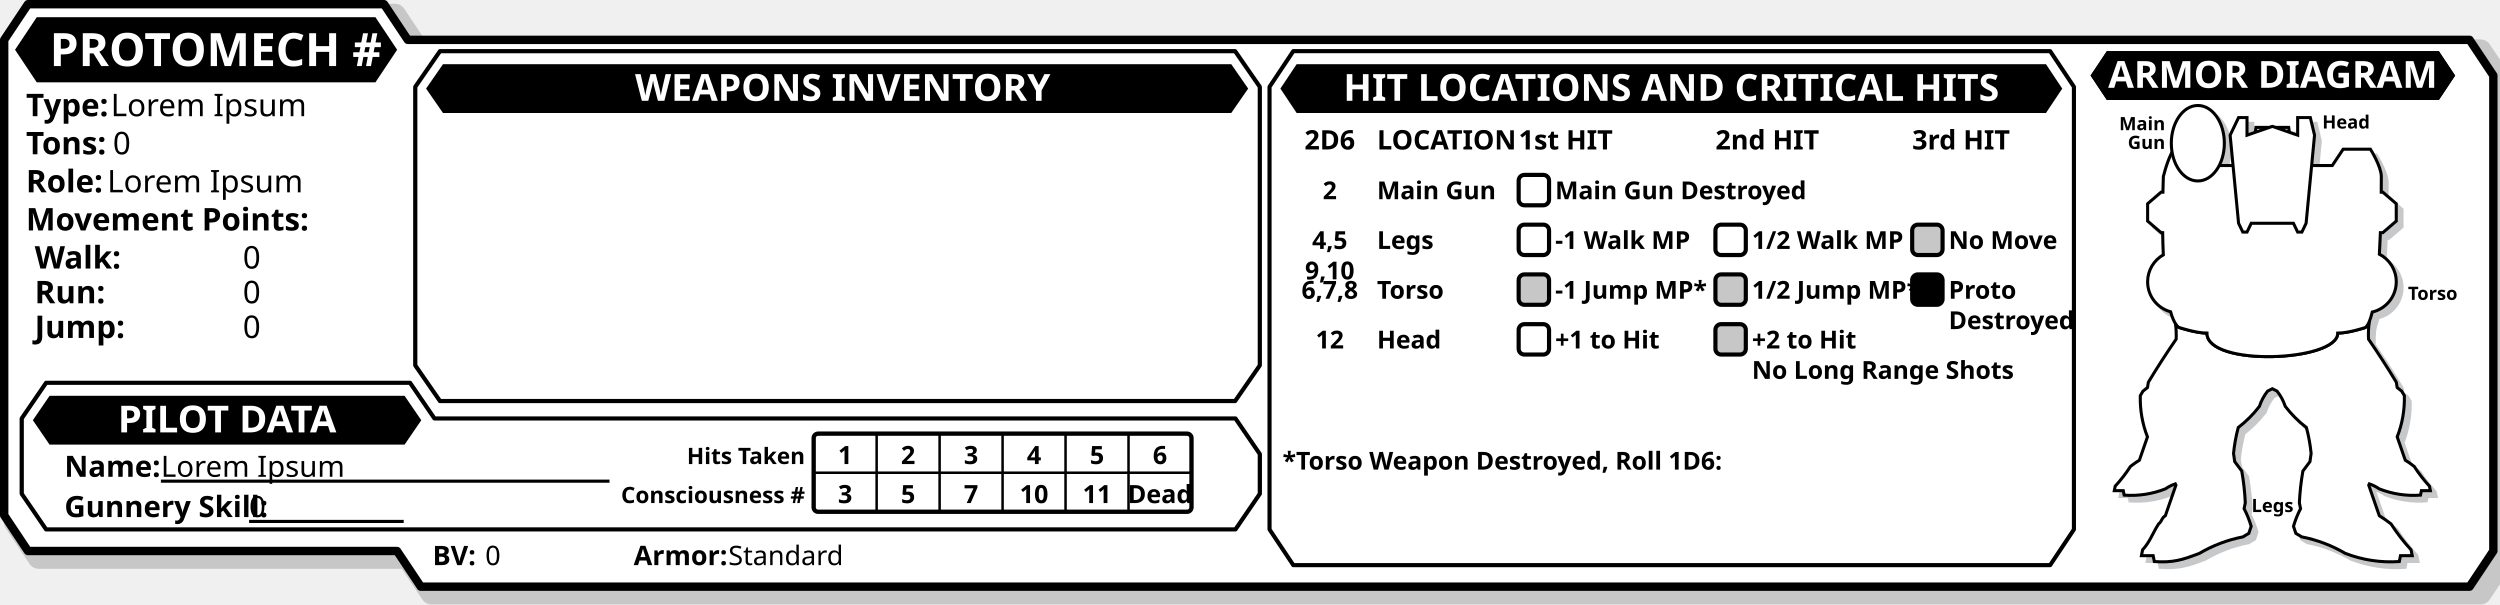
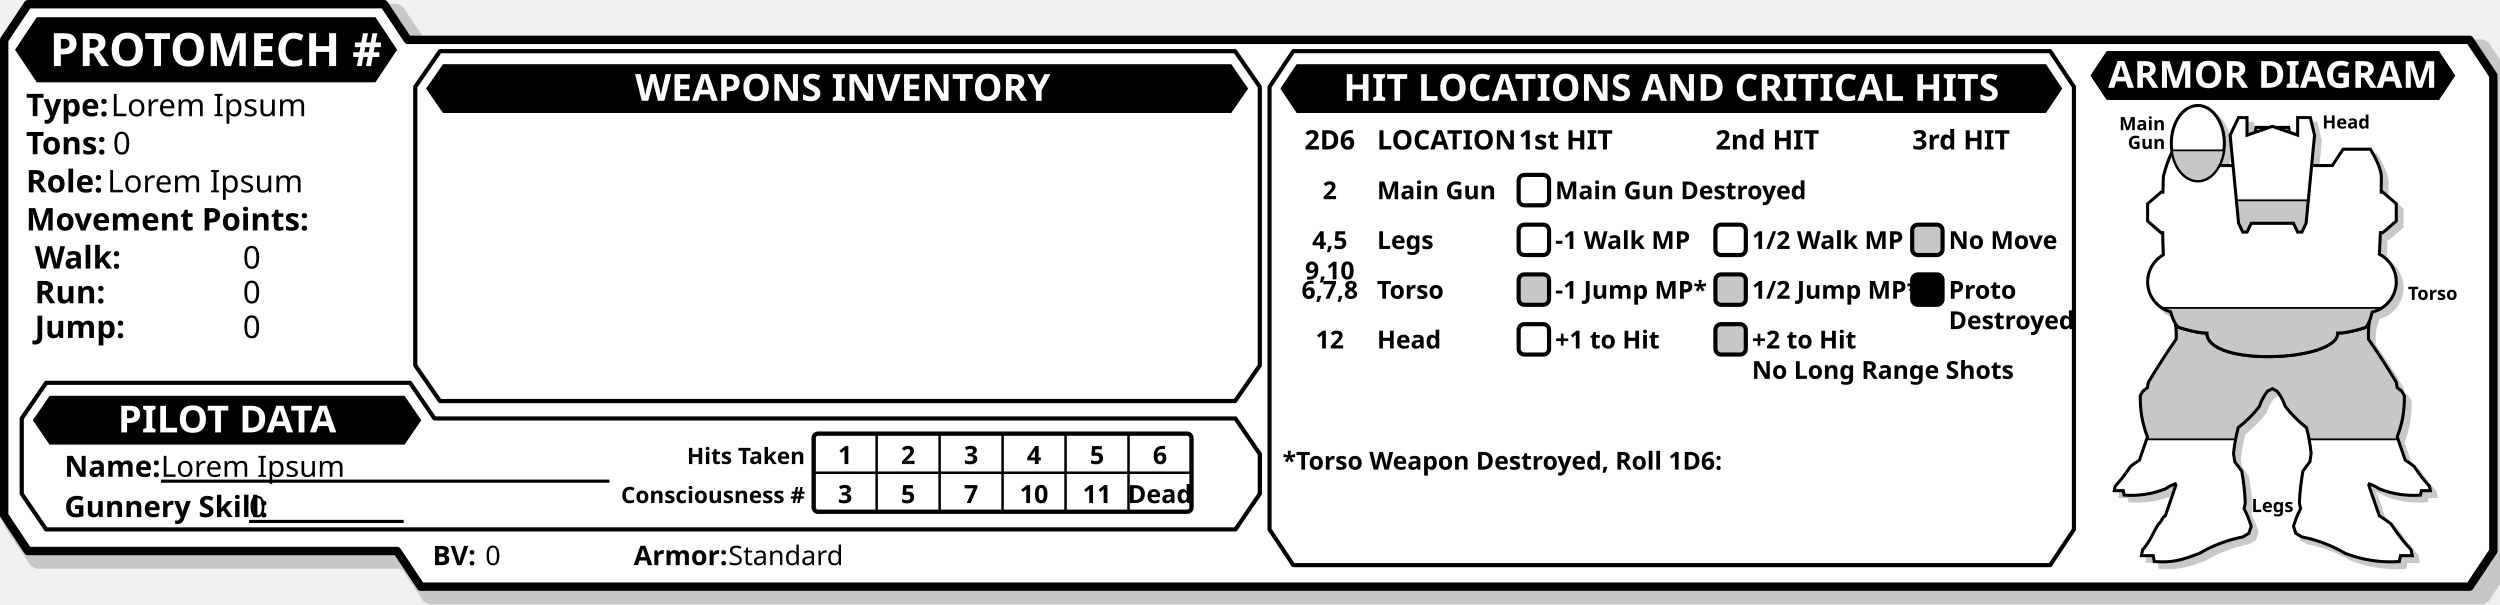
<svg xmlns="http://www.w3.org/2000/svg" contentScriptType="text/ecmascript" width="576.0" zoomAndPan="magnify" contentStyleType="text/css" height="139.2" preserveAspectRatio="xMidYMid meet" version="1.0" id="svg63">
  <defs id="defs63" />
  <g style="mml-color-elements:" id="rs_template">
    <g transform="translate (0.966 0.966)" id="g4">
      <path fill="#ffffff" d="M 2.5,10.714 L 7.975,2.500 l 82.038,0.000 l 5.475,8.214 L 570.525,10.714 l 5.475,8.214 L 576.000,127.486 l -5.475,8.214 L 98.488,135.700 l -5.475,-8.214 L 7.975,127.486 l -5.475,-8.214 Z" stroke-width="5.2" stroke-linejoin="round" stroke="#c7c7c7" id="path1" />
      <path fill="#ffffff" d="M 0.0,8.214 L 5.475,0.000 l 82.038,0.000 l 5.475,8.214 L 568.025,8.214 l 5.475,8.214 L 573.500,125.986 l -5.475,8.214 L 95.988,134.200 l -5.475,-8.214 L 5.475,125.986 l -5.475,-8.214 Z" stroke-width="1.932" stroke-linejoin="round" stroke="#000000" id="path2" />
      <g transform="translate (2.5,3.0)" id="g3">
        <path fill="#000000" d="M 0,7.500 l 4.999,-7.500 h 78.038 l 4.999,7.500 l -4.999,7.500 h -78.038 Z" id="path3" />
        <text fill="#ffffff" x="7.999" id="protomekIndex" y="11.250" style="font-family:Eurostile;font-size:10.600px;font-weight:bold;font-style:normal;mml-field-width:70.944" text-anchor="start">PROTOMECH #</text>
      </g>
    </g>
    <g transform="translate (3.000 18.000)" id="g8">
      <text x="3.000" y="8.774" fill="#000000" text-anchor="start" style="font-family:Eurostile;font-size:7.200px;font-weight:bold;font-style:normal" textLength="15.930" lengthAdjust="spacingAndGlyphs" id="text4">Type:</text>
      <text fill="#000000" x="22.523" id="type" y="8.774" style="font-family:Eurostile;font-size:7.200px;font-weight:normal;font-style:normal;mml-field-width:69" text-anchor="start">Lorem Ipsum</text>
      <text fill="#000000" x="50.333" id="type2" y="17.548" style="font-family:Eurostile;font-size:7.200px;font-weight:normal;font-style:normal;mml-field-width:45.333" text-anchor="start" />
      <text x="3.000" y="17.548" fill="#000000" text-anchor="start" style="font-family:Eurostile;font-size:7.200px;font-weight:bold;font-style:normal" textLength="16.411" lengthAdjust="spacingAndGlyphs" id="text5">Tons:</text>
      <text fill="#000000" x="23.004" id="tonnage" y="17.548" style="font-family:Eurostile;font-size:7.200px;font-weight:normal;font-style:normal;mml-field-width:22.329" text-anchor="start">0</text>
      <text x="3.000" y="26.322" fill="#000000" text-anchor="start" style="font-family:Eurostile;font-size:7.200px;font-weight:bold;font-style:normal" id="labelRole" textLength="15.108" lengthAdjust="spacingAndGlyphs">Role:</text>
      <text fill="#000000" x="21.702" id="role" y="26.322" style="font-family:Eurostile;font-size:7.200px;font-weight:normal;font-style:normal;mml-field-width:69" text-anchor="start">Lorem Ipsum</text>
      <text fill="#000000" x="3.000" y="35.095" style="font-family:Eurostile;font-size:7.200px;font-weight:bold;font-style:normal" text-anchor="start" id="text6">Movement Points:</text>
      <text fill="#000000" x="5.000" y="43.869" style="font-family:Eurostile;font-size:7.200px;font-weight:bold;font-style:normal" text-anchor="start" id="text7">Walk:</text>
      <text fill="#000000" x="55.000" id="mpWalk" y="43.869" style="font-family:Eurostile;font-size:7.200px;font-weight:normal;font-style:normal" text-anchor="middle">0</text>
      <text fill="#000000" x="5.000" y="51.869" style="font-family:Eurostile;font-size:7.200px;font-weight:bold;font-style:normal" text-anchor="start" id="text8">Run:</text>
      <text fill="#000000" x="55.000" id="mpRun" y="51.869" style="font-family:Eurostile;font-size:7.200px;font-weight:normal;font-style:normal" text-anchor="middle">0</text>
      <text fill="#000000" x="5.000" id="lblJump" y="59.869" style="font-family:Eurostile;font-size:7.200px;font-weight:bold;font-style:normal" text-anchor="start">Jump:</text>
      <text fill="#000000" x="55.000" id="mpJump" y="59.869" style="font-family:Eurostile;font-size:7.200px;font-weight:normal;font-style:normal" text-anchor="middle">0</text>
    </g>
    <g transform="translate (95.667 11.786)" id="g11">
      <g id="g10">
        <path fill="#ffffff" d="M 0.009,8.221 5.698,0.009 H 188.906 l 5.689,8.212 V 72.398 l -5.689,8.212 H 5.698 L 0.009,72.398 Z" stroke-width="0.968" stroke-linejoin="round" stroke="#000000" id="path8" />
        <g transform="translate (2.5,3.0)" id="g9">
          <path fill="#000000" d="M 0,5.625 3.9,0 H 185.512 l 3.9,5.625 -3.9,5.625 H 3.9 Z" id="path9" style="stroke-width:1.02" />
          <text x="90" y="8.438" fill="#ffffff" text-anchor="middle" style="font-style:normal;font-weight:bold;font-size:8.6px;font-family:Eurostile" textLength="88.665" lengthAdjust="spacingAndGlyphs" id="text9" transform="translate(6)">WEAPONS INVENTORY</text>
        </g>
      </g>
      <g id="gInventoryBox">
        <rect fill="none" x="3.000" width="191" id="inventory" height="65.369" y="14.250" />
      </g>
    </g>
    <g transform="translate (292.5 11.786)" id="g38">
      <g id="g13">
        <path fill="#ffffff" d="M 0.0,8.214 L 5.475,0.000 L 179.858,0.000 l 5.475,8.214 L 185.333,110.200 l -5.475,8.214 L 5.475,118.414 l -5.475,-8.214 Z" stroke-width="0.95" stroke-linejoin="round" stroke="#000000" id="path11" />
        <g transform="translate (2.5,3.0)" id="g12">
          <path fill="#000000" d="M 0,5.625 l 3.749,-5.625 h 172.643 l 3.749,5.625 l -3.749,5.625 h -172.643 Z" id="path12" />
          <text x="90.071" y="8.438" fill="#ffffff" text-anchor="middle" style="font-family:Eurostile;font-size:8.600px;font-weight:bold;font-style:normal" textLength="135.352" lengthAdjust="spacingAndGlyphs" id="text12">HIT LOCATIONS AND CRITICAL HITS</text>
        </g>
      </g>
      <text fill="#000000" x="13.880" y="22.650" style="font-family:Eurostile;font-size:6.200px;font-weight:bold;font-style:normal" text-anchor="middle" id="text13">2D6</text>
      <text fill="#000000" x="24.760" y="22.650" style="font-family:Eurostile;font-size:6.200px;font-weight:bold;font-style:normal" text-anchor="start" id="text14">LOCATION</text>
      <text fill="#000000" x="57.400" y="22.650" style="font-family:Eurostile;font-size:6.200px;font-weight:bold;font-style:normal" text-anchor="start" id="text15">1st HIT</text>
      <text fill="#000000" x="102.733" y="22.650" style="font-family:Eurostile;font-size:6.200px;font-weight:bold;font-style:normal" text-anchor="start" id="text16">2nd HIT</text>
      <text fill="#000000" x="148.067" y="22.650" style="font-family:Eurostile;font-size:6.200px;font-weight:bold;font-style:normal" text-anchor="start" id="text17">3rd HIT</text>
      <text fill="#000000" x="13.880" y="34.113" style="font-family:Eurostile;font-size:5.700px;font-weight:bold;font-style:normal" text-anchor="middle" id="text18">2</text>
      <text fill="#000000" x="24.760" y="34.113" style="font-family:Eurostile;font-size:5.700px;font-weight:bold;font-style:normal" text-anchor="start" id="text19">Main Gun</text>
      <path fill="#ffffff" d="M 57.400,29.828 c 0,-0.726 0.589,-1.315 1.315,-1.315 l 4.370,0 c 0.726,0 1.315,0.589, 1.315,1.315 l 0,4.370 c 0,0.726 -0.589,1.315, -1.315,1.315 l -4.370,0 c -0.726,0 -1.315,-0.589, -1.315,-1.315Z" stroke-width="0.96" stroke-linejoin="round" stroke="#000000" id="gun_hit_1" />
      <text x="65.800" y="34.113" fill="#000000" text-anchor="start" style="font-family:Eurostile;font-size:5.700px;font-weight:bold;font-style:normal" textLength="44.779" lengthAdjust="spacingAndGlyphs" id="text20">Main Gun Destroyed</text>
      <text fill="#000000" x="13.880" y="45.575" style="font-family:Eurostile;font-size:5.700px;font-weight:bold;font-style:normal" text-anchor="middle" id="text21">4,5</text>
      <text fill="#000000" x="13.880" y="52.575" style="font-family:Eurostile;font-size:5.700px;font-weight:bold;font-style:normal" text-anchor="middle" id="text22">9,10</text>
      <text fill="#000000" x="24.760" y="45.575" style="font-family:Eurostile;font-size:5.700px;font-weight:bold;font-style:normal" text-anchor="start" id="text23">Legs</text>
      <path fill="#ffffff" d="M 57.400,41.290 c 0,-0.726 0.589,-1.315 1.315,-1.315 l 4.370,0 c 0.726,0 1.315,0.589, 1.315,1.315 l 0,4.370 c 0,0.726 -0.589,1.315, -1.315,1.315 l -4.370,0 c -0.726,0 -1.315,-0.589, -1.315,-1.315Z" stroke-width="0.96" stroke-linejoin="round" stroke="#000000" id="legs_hit_1" />
      <text x="65.800" y="45.575" fill="#000000" text-anchor="start" style="font-family:Eurostile;font-size:5.700px;font-weight:bold;font-style:normal" textLength="25.746" lengthAdjust="spacingAndGlyphs" id="text24">-1 Walk MP</text>
      <path fill="#ffffff" d="M 102.733,41.290 c 0,-0.726 0.589,-1.315 1.315,-1.315 l 4.370,0 c 0.726,0 1.315,0.589, 1.315,1.315 l 0,4.370 c 0,0.726 -0.589,1.315, -1.315,1.315 l -4.370,0 c -0.726,0 -1.315,-0.589, -1.315,-1.315Z" stroke-width="0.96" stroke-linejoin="round" stroke="#000000" id="legs_hit_2" />
      <text x="111.133" y="45.575" fill="#000000" text-anchor="start" style="font-family:Eurostile;font-size:5.700px;font-weight:bold;font-style:normal" textLength="30.872" lengthAdjust="spacingAndGlyphs" id="text25">1/2 Walk MP</text>
      <path fill="#c7c7c7" d="M 148.067,41.290 c 0,-0.726 0.589,-1.315 1.315,-1.315 l 4.370,0 c 0.726,0 1.315,0.589, 1.315,1.315 l 0,4.370 c 0,0.726 -0.589,1.315, -1.315,1.315 l -4.370,0 c -0.726,0 -1.315,-0.589, -1.315,-1.315Z" stroke-width="0.96" stroke-linejoin="round" stroke="#000000" id="legs_hit_3" />
      <text x="156.467" y="45.575" fill="#000000" text-anchor="start" style="font-family:Eurostile;font-size:5.700px;font-weight:bold;font-style:normal" textLength="19.581" lengthAdjust="spacingAndGlyphs" id="text26">No Move</text>
      <text fill="#000000" x="13.880" y="57.038" style="font-family:Eurostile;font-size:5.700px;font-weight:bold;font-style:normal" text-anchor="middle" id="text27">6,7,8</text>
      <text fill="#000000" x="24.760" y="57.038" style="font-family:Eurostile;font-size:5.700px;font-weight:bold;font-style:normal" text-anchor="start" id="text28">Torso</text>
      <path fill="#c7c7c7" d="M 57.400,52.753 c 0,-0.726 0.589,-1.315 1.315,-1.315 l 4.370,0 c 0.726,0 1.315,0.589, 1.315,1.315 l 0,4.370 c 0,0.726 -0.589,1.315, -1.315,1.315 l -4.370,0 c -0.726,0 -1.315,-0.589, -1.315,-1.315Z" stroke-width="0.96" stroke-linejoin="round" stroke="#000000" id="torso_hit_1" />
      <text x="65.800" y="57.038" fill="#000000" text-anchor="start" style="font-family:Eurostile;font-size:5.700px;font-weight:bold;font-style:normal" textLength="29.808" lengthAdjust="spacingAndGlyphs" id="text29">-1 Jump MP*</text>
      <path fill="#c7c7c7" d="M 102.733,52.753 c 0,-0.726 0.589,-1.315 1.315,-1.315 l 4.370,0 c 0.726,0 1.315,0.589, 1.315,1.315 l 0,4.370 c 0,0.726 -0.589,1.315, -1.315,1.315 l -4.370,0 c -0.726,0 -1.315,-0.589, -1.315,-1.315Z" stroke-width="0.96" stroke-linejoin="round" stroke="#000000" id="torso_hit_2" />
      <text x="111.133" y="57.038" fill="#000000" text-anchor="start" style="font-family:Eurostile;font-size:5.700px;font-weight:bold;font-style:normal" textLength="34.933" lengthAdjust="spacingAndGlyphs" id="text30">1/2 Jump MP*</text>
      <path fill="#000000" d="M 148.067,52.753 c 0,-0.726 0.589,-1.315 1.315,-1.315 l 4.370,0 c 0.726,0 1.315,0.589, 1.315,1.315 l 0,4.370 c 0,0.726 -0.589,1.315, -1.315,1.315 l -4.370,0 c -0.726,0 -1.315,-0.589, -1.315,-1.315Z" stroke-width="0.96" stroke-linejoin="round" stroke="#000000" id="torso_hit_3" />
      <text x="156.467" y="57.038" fill="#000000" text-anchor="start" style="font-family:Eurostile;font-size:5.700px;font-weight:bold;font-style:normal" textLength="12.419" lengthAdjust="spacingAndGlyphs" id="text31">Proto</text>
      <text x="156.467" y="64.038" fill="#000000" text-anchor="start" style="font-family:Eurostile;font-size:5.700px;font-weight:bold;font-style:normal" textLength="22.603" lengthAdjust="spacingAndGlyphs" id="text32">Destroyed</text>
      <text fill="#000000" x="13.880" y="68.501" style="font-family:Eurostile;font-size:5.700px;font-weight:bold;font-style:normal" text-anchor="middle" id="text33">12</text>
      <text fill="#000000" x="24.760" y="68.501" style="font-family:Eurostile;font-size:5.700px;font-weight:bold;font-style:normal" text-anchor="start" id="text34">Head</text>
      <path fill="#ffffff" d="M 57.400,64.216 c 0,-0.726 0.589,-1.315 1.315,-1.315 l 4.370,0 c 0.726,0 1.315,0.589, 1.315,1.315 l 0,4.370 c 0,0.726 -0.589,1.315, -1.315,1.315 l -4.370,0 c -0.726,0 -1.315,-0.589, -1.315,-1.315Z" stroke-width="0.96" stroke-linejoin="round" stroke="#000000" id="head_hit_1" />
      <text x="65.800" y="68.501" fill="#000000" text-anchor="start" style="font-family:Eurostile;font-size:5.700px;font-weight:bold;font-style:normal" textLength="19.977" lengthAdjust="spacingAndGlyphs" id="text35">+1 to Hit</text>
      <path fill="#c7c7c7" d="M 102.733,64.216 c 0,-0.726 0.589,-1.315 1.315,-1.315 l 4.370,0 c 0.726,0 1.315,0.589, 1.315,1.315 l 0,4.370 c 0,0.726 -0.589,1.315, -1.315,1.315 l -4.370,0 c -0.726,0 -1.315,-0.589, -1.315,-1.315Z" stroke-width="0.96" stroke-linejoin="round" stroke="#000000" id="head_hit_2" />
      <text x="111.133" y="68.501" fill="#000000" text-anchor="start" style="font-family:Eurostile;font-size:5.700px;font-weight:bold;font-style:normal" textLength="19.975" lengthAdjust="spacingAndGlyphs" id="text36">+2 to Hit</text>
      <text x="111.133" y="75.501" fill="#000000" text-anchor="start" style="font-family:Eurostile;font-size:5.700px;font-weight:bold;font-style:normal" textLength="47.320" lengthAdjust="spacingAndGlyphs" id="text37">No Long Range Shots</text>
      <text fill="#000000" x="3.000" y="96.414" style="font-family:Eurostile;font-size:5.700px;font-weight:bold;font-style:normal" text-anchor="start" id="text38">*Torso Weapon Destroyed, Roll 1D6:</text>
      <text fill="#000000" x="6.000" id="torsoWeapon_0" y="103.414" style="font-family:Eurostile;font-size:5.700px;font-weight:bold;font-style:normal;mml-field-width:54.400" text-anchor="start" />
      <text fill="#000000" x="65.840" id="torsoWeapon_1" y="103.414" style="font-family:Eurostile;font-size:5.700px;font-weight:bold;font-style:normal;mml-field-width:54.400" text-anchor="start" />
      <text fill="#000000" x="125.680" id="torsoWeapon_2" y="103.414" style="font-family:Eurostile;font-size:5.700px;font-weight:bold;font-style:normal;mml-field-width:54.400" text-anchor="start" />
      <text fill="#000000" x="6.000" id="torsoWeapon_3" y="110.414" style="font-family:Eurostile;font-size:5.700px;font-weight:bold;font-style:normal;mml-field-width:54.400" text-anchor="start" />
      <text fill="#000000" x="65.840" id="torsoWeapon_4" y="110.414" style="font-family:Eurostile;font-size:5.700px;font-weight:bold;font-style:normal;mml-field-width:54.400" text-anchor="start" />
      <text fill="#000000" x="125.680" id="torsoWeapon_5" y="110.414" style="font-family:Eurostile;font-size:5.700px;font-weight:bold;font-style:normal;mml-field-width:54.400" text-anchor="start" />
      <text x="6.000" y="115.414" fill="#000000" text-anchor="start" style="font-family:Eurostile;font-size:5.000px;font-weight:bold;font-style:normal" visibility="hidden" id="magClampNote">Magnetic Clamp System destroyed on first torso critical</text>
    </g>
    <g transform="translate (476.333 11.786)" id="g45">
      <g transform="translate (5.337634,0.0)" id="g39">
        <path fill="#000000" d="M 0,5.625 l 3.749,-5.625 h 76.493 l 3.749,5.625 l -3.749,5.625 h -76.493 Z" id="path38" />
        <text x="41.996" y="8.438" fill="#ffffff" text-anchor="middle" style="font-family:Eurostile;font-size:8.600px;font-weight:bold;font-style:normal" textLength="69.539" lengthAdjust="spacingAndGlyphs" id="text39">ARMOR DIAGRAM</text>
      </g>
      <g transform="matrix(0.940 0 0 0.940 9.838 11.250)" id="g43">
        <g id="armor_diagram_protomek_quad" transform="matrix(1,0,0,-1,-488.9402,690.4822)">
          <g id="g2708" transform="translate(568.6331,594.4059)">
            <path style="fill:#c7c8ca;fill-opacity:1;fill-rule:nonzero;stroke:none" d="m 0,0 c -1.387,1.502 -2.627,3.106 -3.736,4.834 -0.702,0.555 -1.436,1.067 -2.198,1.539 l -1.978,5.714 c 1.266,3.197 1.851,6.656 1.76,10.109 l -0.661,1.097 -1.099,0.88 -0.219,1.319 c -2.176,3.6 -4.444,7.112 -6.812,10.548 -0.073,1.465 0,2.923 0.216,4.374 -0.616,-1.51 -1.084,-1.559 -1.084,-1.559 0,0 -4.007,-1.335 -6.678,-1.335 0,-7.012 -32.053,-8.347 -32.053,0 -2.671,0 -6.679,1.335 -6.679,1.335 0,0 -0.434,0.038 -1.023,0.954 0.151,-1.251 0.218,-2.507 0.156,-3.769 -2.368,-3.436 -4.637,-6.948 -6.812,-10.548 l -0.219,-1.319 -1.1,-0.88 -0.66,-1.097 c -0.092,-3.453 0.493,-6.912 1.76,-10.109 L -71.097,6.373 C -71.859,5.901 -72.591,5.389 -73.295,4.834 -74.404,3.106 -75.645,1.502 -77.031,0 l -0.219,-1.098 h 2.197 l 0.221,-1.099 c 3.474,-0.249 6.88,0.27 10.107,1.538 0.753,0.517 1.561,0.927 2.424,1.228 l 0.157,-0.315 -2.594,-7.493 c -0.997,-0.619 -0.735,-1.293 -1.658,-2.017 -1.456,-2.265 -2.101,-4.369 -3.917,-6.34 l -0.288,-1.44 h 2.879 l 0.288,-1.441 c 4.548,-0.307 6.815,0.373 11.052,2.017 3.287,1.93 6.917,3.304 10.662,4.035 l 1.442,0.864 0.576,1.729 c -0.437,1.494 -1.013,2.936 -1.728,4.322 l 0.286,1.442 c -0.121,2.633 -0.404,5.183 -0.864,7.779 -0.575,0.768 -1.151,1.537 -1.727,2.306 l -0.289,2.016 c 0.217,2.147 0.6,4.255 1.153,6.341 1.944,1.493 3.695,3.243 5.185,5.186 0.45,1.362 1.122,2.611 2.018,3.746 l 1.153,0.576 1.152,-0.576 c 0.898,-1.134 1.571,-2.383 2.017,-3.746 1.491,-1.943 3.242,-3.693 5.186,-5.186 0.556,-2.085 0.938,-4.194 1.153,-6.341 L -29.294,6.017 C -29.871,5.249 -30.448,4.48 -31.023,3.711 -31.48,1.115 -31.764,-1.435 -31.888,-4.068 L -31.6,-5.51 c -0.716,-1.386 -1.294,-2.827 -1.729,-4.322 l 0.576,-1.729 1.441,-0.864 c 3.746,-0.731 7.375,-2.105 10.663,-4.035 4.237,-1.644 8.706,-2.324 13.254,-2.017 l 0.288,1.441 h 2.88 l -0.287,1.44 c -1.817,1.971 -3.443,4.074 -4.898,6.34 -0.923,0.726 -1.883,1.399 -2.881,2.017 l -2.595,7.493 0.158,0.315 c 0.863,-0.301 1.67,-0.711 2.423,-1.228 3.228,-1.268 6.634,-1.787 10.108,-1.538 l 0.22,1.099 h 2.198 z" id="path2710" />
          </g>
          <g id="g2712" transform="translate(568.6331,594.4059)">
            <path style="fill:none;stroke:#c7c8ca;stroke-width:0.75;stroke-linecap:butt;stroke-linejoin:miter;stroke-miterlimit:4;stroke-dasharray:none;stroke-opacity:1" d="m 0,0 c -1.387,1.502 -2.627,3.106 -3.736,4.834 -0.702,0.555 -1.436,1.067 -2.198,1.539 l -1.978,5.714 c 1.266,3.197 1.851,6.656 1.76,10.109 l -0.661,1.097 -1.099,0.88 -0.219,1.319 c -2.176,3.6 -4.444,7.112 -6.812,10.548 -0.073,1.465 0,2.923 0.216,4.374 -0.616,-1.51 -1.084,-1.559 -1.084,-1.559 0,0 -4.007,-1.335 -6.678,-1.335 0,-7.012 -32.053,-8.347 -32.053,0 -2.671,0 -6.679,1.335 -6.679,1.335 0,0 -0.434,0.038 -1.023,0.954 0.151,-1.251 0.218,-2.507 0.156,-3.769 -2.368,-3.436 -4.637,-6.948 -6.812,-10.548 l -0.219,-1.319 -1.1,-0.88 -0.66,-1.097 c -0.092,-3.453 0.493,-6.912 1.76,-10.109 L -71.097,6.373 C -71.859,5.901 -72.591,5.389 -73.295,4.834 -74.404,3.106 -75.645,1.502 -77.031,0 l -0.219,-1.098 h 2.197 l 0.221,-1.099 c 3.474,-0.249 6.88,0.27 10.107,1.538 0.753,0.517 1.561,0.927 2.424,1.228 l 0.157,-0.315 -2.594,-7.493 c -0.997,-0.619 -0.735,-1.293 -1.658,-2.017 -1.456,-2.265 -2.101,-4.369 -3.917,-6.34 l -0.288,-1.44 h 2.879 l 0.288,-1.441 c 4.548,-0.307 6.815,0.373 11.052,2.017 3.287,1.93 6.917,3.304 10.662,4.035 l 1.442,0.864 0.576,1.729 c -0.437,1.494 -1.013,2.936 -1.728,4.322 l 0.286,1.442 c -0.121,2.633 -0.404,5.183 -0.864,7.779 -0.575,0.768 -1.151,1.537 -1.727,2.306 l -0.289,2.016 c 0.217,2.147 0.6,4.255 1.153,6.341 1.944,1.493 3.695,3.243 5.185,5.186 0.45,1.362 1.122,2.611 2.018,3.746 l 1.153,0.576 1.152,-0.576 c 0.898,-1.134 1.571,-2.383 2.017,-3.746 1.491,-1.943 3.242,-3.693 5.186,-5.186 0.556,-2.085 0.938,-4.194 1.153,-6.341 L -29.294,6.017 C -29.871,5.249 -30.448,4.48 -31.023,3.711 -31.48,1.115 -31.764,-1.435 -31.888,-4.068 L -31.6,-5.51 c -0.716,-1.386 -1.294,-2.827 -1.729,-4.322 l 0.576,-1.729 1.441,-0.864 c 3.746,-0.731 7.375,-2.105 10.663,-4.035 4.237,-1.644 8.706,-2.324 13.254,-2.017 l 0.288,1.441 h 2.88 l -0.287,1.44 c -1.817,1.971 -3.443,4.074 -4.898,6.34 -0.923,0.726 -1.883,1.399 -2.881,2.017 l -2.595,7.493 0.158,0.315 c 0.863,-0.301 1.67,-0.711 2.423,-1.228 3.228,-1.268 6.634,-1.787 10.108,-1.538 l 0.22,1.099 h 2.198 z" id="path2714" />
          </g>
          <g id="g2716" transform="translate(560.4944,644.5001)">
            <path style="fill:#c7c8ca;fill-opacity:1;fill-rule:nonzero;stroke:none" d="m 0,0 c 0,2.953 -1.683,5.507 -4.139,6.772 0.097,1.612 0.182,3.361 0.251,5.275 h 0.593 l 3.294,2.835 v 4.252 l -3.294,2.835 h -0.386 c 0.01,1.24 0.016,2.52 0.015,3.855 -0.022,2.493 -2.671,6.678 -2.671,6.678 h -6.677 l -2.671,-4.006 h -9.35 l -1.336,9.349 h -8.014 l -1.336,-9.349 h -9.348 l -2.671,4.006 h -6.677 c 0,0 -1.185,-0.966 -2.671,-6.678 -0.046,-1.337 -0.08,-2.613 -0.109,-3.855 h -0.455 l -3.293,-2.835 v -4.252 l 3.293,-2.835 h 0.397 c 0.029,-1.971 0.082,-3.78 0.158,-5.432 -2.297,-1.312 -3.848,-3.78 -3.848,-6.615 0,-3.518 2.387,-6.471 5.629,-7.347 0.419,-1.457 0.844,-2.369 1.211,-2.939 0.588,-0.916 1.023,-0.953 1.023,-0.953 0,0 4.008,-1.336 6.679,-1.336 0,-8.346 32.052,-7.011 32.052,0 2.671,0 6.679,1.336 6.679,1.336 0,0 0.468,0.049 1.084,1.559 0.222,0.544 0.463,1.279 0.708,2.269 C -2.512,-6.624 0,-3.608 0,0" id="path2718" />
          </g>
          <g id="g2720" transform="translate(560.4944,644.5001)">
            <path style="fill:none;stroke:#c7c8ca;stroke-width:0.75;stroke-linecap:butt;stroke-linejoin:miter;stroke-miterlimit:4;stroke-dasharray:none;stroke-opacity:1" d="m 0,0 c 0,2.953 -1.683,5.507 -4.139,6.772 0.097,1.612 0.182,3.361 0.251,5.275 h 0.593 l 3.294,2.835 v 4.252 l -3.294,2.835 h -0.386 c 0.01,1.24 0.016,2.52 0.015,3.855 -0.022,2.493 -2.671,6.678 -2.671,6.678 h -6.677 l -2.671,-4.006 h -9.35 l -1.336,9.349 h -8.014 l -1.336,-9.349 h -9.348 l -2.671,4.006 h -6.677 c 0,0 -1.185,-0.966 -2.671,-6.678 -0.046,-1.337 -0.08,-2.613 -0.109,-3.855 h -0.455 l -3.293,-2.835 v -4.252 l 3.293,-2.835 h 0.397 c 0.029,-1.971 0.082,-3.78 0.158,-5.432 -2.297,-1.312 -3.848,-3.78 -3.848,-6.615 0,-3.518 2.387,-6.471 5.629,-7.347 0.419,-1.457 0.844,-2.369 1.211,-2.939 0.588,-0.916 1.023,-0.953 1.023,-0.953 0,0 4.008,-1.336 6.679,-1.336 0,-8.346 32.052,-7.011 32.052,0 2.671,0 6.679,1.336 6.679,1.336 0,0 0.468,0.049 1.084,1.559 0.222,0.544 0.463,1.279 0.708,2.269 C -2.512,-6.624 0,-3.608 0,0 Z" id="path2722" />
          </g>
          <ellipse id="shadow_MG" cx="511.858" cy="678.465" rx="6.5" ry="9.25" fill="#c7c8ca" stroke="#c7c8ca" stroke-width="0.75" />
          <g id="g2728" transform="translate(538.3953,658.8462)">
            <path style="fill:#c7c8ca;fill-opacity:1;fill-rule:nonzero;stroke:none" d="M 0,0 -1.034,-2.159 H -2.069 L -3.103,0 h -10.345 l -1.034,-2.159 h -1.036 L -16.552,0 l -2.069,21.591 2.069,4.318 h 2.068 l 0.001,-4.318 6.207,2.159 6.209,-2.159 -0.002,4.318 h 3.104 l 1.034,-4.318 z" id="path2730" />
          </g>
          <g id="g2732" transform="translate(538.3953,658.8462)">
            <path style="fill:none;stroke:#c7c8ca;stroke-width:0.75;stroke-linecap:butt;stroke-linejoin:miter;stroke-miterlimit:10;stroke-dasharray:none;stroke-opacity:1" d="M 0,0 -1.034,-2.159 H -2.069 L -3.103,0 h -10.345 l -1.034,-2.159 h -1.036 L -16.552,0 l -2.069,21.591 2.069,4.318 h 2.068 l 0.001,-4.318 6.207,2.159 6.209,-2.159 -0.002,4.318 h 3.104 l 1.034,-4.318 z" id="path2734" />
          </g>
          <g id="g2736" transform="translate(567.2151,595.8232)">
            <path style="fill:#ffffff;fill-opacity:1;fill-rule:nonzero;stroke:none" d="m 0,0 c -1.387,1.502 -2.627,3.106 -3.736,4.834 -0.702,0.555 -1.436,1.067 -2.198,1.539 l -1.978,5.714 c 1.266,3.197 1.851,6.656 1.76,10.109 l -0.661,1.097 -1.099,0.88 -0.219,1.319 c -2.176,3.6 -4.444,7.112 -6.812,10.548 -0.073,1.465 0,2.923 0.216,4.374 -0.616,-1.51 -1.084,-1.559 -1.084,-1.559 0,0 -4.007,-1.335 -6.678,-1.335 0,-7.012 -32.053,-8.347 -32.053,0 -2.671,0 -6.679,1.335 -6.679,1.335 0,0 -0.434,0.038 -1.023,0.954 0.151,-1.251 0.218,-2.507 0.156,-3.769 -2.368,-3.436 -4.637,-6.948 -6.812,-10.548 l -0.219,-1.319 -1.1,-0.88 -0.66,-1.097 c -0.092,-3.453 0.493,-6.912 1.76,-10.109 L -71.097,6.373 C -71.859,5.901 -72.591,5.389 -73.295,4.834 -74.404,3.106 -75.645,1.502 -77.031,0 l -0.219,-1.098 h 2.197 l 0.221,-1.099 c 3.474,-0.249 6.88,0.27 10.107,1.538 0.753,0.517 1.561,0.927 2.424,1.228 l 0.157,-0.315 -2.594,-7.493 c -0.997,-0.619 -0.735,-1.293 -1.658,-2.017 -1.456,-2.265 -2.101,-4.369 -3.917,-6.34 l -0.288,-1.44 h 2.879 l 0.288,-1.441 c 4.548,-0.307 6.815,0.373 11.052,2.017 3.287,1.93 6.917,3.304 10.662,4.035 l 1.442,0.864 0.576,1.729 c -0.437,1.494 -1.013,2.936 -1.728,4.322 l 0.286,1.442 c -0.121,2.633 -0.404,5.183 -0.864,7.779 -0.575,0.768 -1.151,1.537 -1.727,2.306 l -0.289,2.016 c 0.217,2.147 0.6,4.255 1.153,6.341 1.944,1.493 3.695,3.243 5.185,5.186 0.45,1.362 1.122,2.611 2.018,3.746 l 1.153,0.576 1.152,-0.576 c 0.898,-1.134 1.571,-2.383 2.017,-3.746 1.491,-1.943 3.242,-3.693 5.186,-5.186 0.556,-2.085 0.938,-4.194 1.153,-6.341 L -29.294,6.017 C -29.871,5.249 -30.448,4.48 -31.023,3.711 -31.48,1.115 -31.764,-1.435 -31.888,-4.068 L -31.6,-5.51 c -0.716,-1.386 -1.294,-2.827 -1.729,-4.322 l 0.576,-1.729 1.441,-0.864 c 3.746,-0.731 7.375,-2.105 10.663,-4.035 4.237,-1.644 8.706,-2.324 13.254,-2.017 l 0.288,1.441 h 2.88 l -0.287,1.44 c -1.817,1.971 -3.443,4.074 -4.898,6.34 -0.923,0.726 -1.883,1.399 -2.881,2.017 l -2.595,7.493 0.158,0.315 c 0.863,-0.301 1.67,-0.711 2.423,-1.228 3.228,-1.268 6.634,-1.787 10.108,-1.538 l 0.22,1.099 h 2.198 z" id="path2738" />
+             <path id="structureRegionL" fill="#c7c7c7" stroke="#000000" stroke-width="0.45" d="M -7.702,11.479 L -7.912,12.087 C -6.646,15.284 -6.061,18.743 -6.152,22.196 L -6.813,23.293 L -7.912,24.173 L -8.131,25.492 C -10.307,29.092 -12.575,32.604 -14.943,36.04 C -15.016,37.505 -14.943,38.963 -14.727,40.414 C -15.343,38.904 -15.811,38.855 -15.811,38.855 C -15.811,38.855 -19.818,37.52 -22.489,37.52 C -22.489,30.508 -54.542,29.173 -54.542,37.52 C -57.213,37.52 -61.221,38.855 -61.221,38.855 C -61.221,38.855 -61.655,38.893 -62.244,39.809 C -62.093,38.558 -62.026,37.302 -62.088,36.04 C -64.456,32.604 -66.725,29.092 -68.9,25.492 L -69.119,24.173 L -70.219,23.293 L -70.879,22.196 C -70.971,18.743 -70.386,15.284 -69.119,12.087 L -69.329,11.479 L -47.527,11.479 C -47.344,12.45 -47.125,13.414 -46.871,14.374 C -44.927,15.867 -43.176,17.617 -41.686,19.56 C -41.236,20.922 -40.564,22.171 -39.668,23.306 L -38.515,23.882 L -37.363,23.306 C -36.465,22.172 -35.792,20.923 -35.346,19.56 C -33.855,17.617 -32.104,15.867 -30.16,14.374 C -29.904,13.415 -29.685,12.45 -29.502,11.479 Z" />
          </g>
          <g id="g2740" transform="translate(567.2151,595.8232)">
            <path style="fill:none;stroke:#000000;stroke-width:0.75;stroke-linecap:butt;stroke-linejoin:miter;stroke-miterlimit:4;stroke-dasharray:none;stroke-opacity:1" d="m 0,0 c -1.387,1.502 -2.627,3.106 -3.736,4.834 -0.702,0.555 -1.436,1.067 -2.198,1.539 l -1.978,5.714 c 1.266,3.197 1.851,6.656 1.76,10.109 l -0.661,1.097 -1.099,0.88 -0.219,1.319 c -2.176,3.6 -4.444,7.112 -6.812,10.548 -0.073,1.465 0,2.923 0.216,4.374 -0.616,-1.51 -1.084,-1.559 -1.084,-1.559 0,0 -4.007,-1.335 -6.678,-1.335 0,-7.012 -32.053,-8.347 -32.053,0 -2.671,0 -6.679,1.335 -6.679,1.335 0,0 -0.434,0.038 -1.023,0.954 0.151,-1.251 0.218,-2.507 0.156,-3.769 -2.368,-3.436 -4.637,-6.948 -6.812,-10.548 l -0.219,-1.319 -1.1,-0.88 -0.66,-1.097 c -0.092,-3.453 0.493,-6.912 1.76,-10.109 L -71.097,6.373 C -71.859,5.901 -72.591,5.389 -73.295,4.834 -74.404,3.106 -75.645,1.502 -77.031,0 l -0.219,-1.098 h 2.197 l 0.221,-1.099 c 3.474,-0.249 6.88,0.27 10.107,1.538 0.753,0.517 1.561,0.927 2.424,1.228 l 0.157,-0.315 -2.594,-7.493 c -0.997,-0.619 -0.735,-1.293 -1.658,-2.017 -1.456,-2.265 -2.101,-4.369 -3.917,-6.34 l -0.288,-1.44 h 2.879 l 0.288,-1.441 c 4.548,-0.307 6.815,0.373 11.052,2.017 3.287,1.93 6.917,3.304 10.662,4.035 l 1.442,0.864 0.576,1.729 c -0.437,1.494 -1.013,2.936 -1.728,4.322 l 0.286,1.442 c -0.121,2.633 -0.404,5.183 -0.864,7.779 -0.575,0.768 -1.151,1.537 -1.727,2.306 l -0.289,2.016 c 0.217,2.147 0.6,4.255 1.153,6.341 1.944,1.493 3.695,3.243 5.185,5.186 0.45,1.362 1.122,2.611 2.018,3.746 l 1.153,0.576 1.152,-0.576 c 0.898,-1.134 1.571,-2.383 2.017,-3.746 1.491,-1.943 3.242,-3.693 5.186,-5.186 0.556,-2.085 0.938,-4.194 1.153,-6.341 L -29.294,6.017 C -29.871,5.249 -30.448,4.48 -31.023,3.711 -31.48,1.115 -31.764,-1.435 -31.888,-4.068 L -31.6,-5.51 c -0.716,-1.386 -1.294,-2.827 -1.729,-4.322 l 0.576,-1.729 1.441,-0.864 c 3.746,-0.731 7.375,-2.105 10.663,-4.035 4.237,-1.644 8.706,-2.324 13.254,-2.017 l 0.288,1.441 h 2.88 l -0.287,1.44 c -1.817,1.971 -3.443,4.074 -4.898,6.34 -0.923,0.726 -1.883,1.399 -2.881,2.017 l -2.595,7.493 0.158,0.315 c 0.863,-0.301 1.67,-0.711 2.423,-1.228 3.228,-1.268 6.634,-1.787 10.108,-1.538 l 0.22,1.099 h 2.198 z" id="path2742" />
          </g>
          <g id="g2744" transform="translate(559.0764,645.9175)">
            <path style="fill:#ffffff;fill-opacity:1;fill-rule:nonzero;stroke:none" d="m 0,0 c 0,2.953 -1.683,5.507 -4.139,6.772 0.097,1.612 0.182,3.361 0.251,5.275 h 0.593 l 3.294,2.835 v 4.252 l -3.294,2.835 h -0.386 c 0.01,1.24 0.016,2.52 0.015,3.855 -0.022,2.493 -2.671,6.678 -2.671,6.678 h -6.677 l -2.671,-4.006 h -9.35 l -1.336,9.349 h -8.014 l -1.336,-9.349 h -9.348 l -2.671,4.006 h -6.677 c 0,0 -1.185,-0.966 -2.671,-6.678 -0.046,-1.337 -0.08,-2.613 -0.109,-3.855 h -0.455 l -3.293,-2.835 v -4.252 l 3.293,-2.835 h 0.397 c 0.029,-1.971 0.082,-3.78 0.158,-5.432 -2.297,-1.312 -3.848,-3.78 -3.848,-6.615 0,-3.518 2.387,-6.471 5.629,-7.347 0.419,-1.457 0.844,-2.369 1.211,-2.939 0.588,-0.916 1.023,-0.953 1.023,-0.953 0,0 4.008,-1.336 6.679,-1.336 0,-8.346 32.052,-7.011 32.052,0 2.671,0 6.679,1.336 6.679,1.336 0,0 0.468,0.049 1.084,1.559 0.222,0.544 0.463,1.279 0.708,2.269 C -2.512,-6.624 0,-3.608 0,0" id="path2746" />
+             <path id="structureRegionT" fill="#c7c7c7" stroke="#000000" stroke-width="0.45" d="M -57.455,-6.395 C -56.804,-6.816 -56.084,-7.139 -55.316,-7.347 C -54.897,-8.804 -54.472,-9.716 -54.105,-10.286 C -53.517,-11.202 -53.082,-11.239 -53.082,-11.239 C -53.082,-11.239 -49.074,-12.575 -46.403,-12.575 C -46.403,-20.921 -14.351,-19.586 -14.351,-12.575 C -11.68,-12.575 -7.672,-11.239 -7.672,-11.239 C -7.672,-11.239 -7.204,-11.19 -6.588,-9.68 C -6.366,-9.136 -6.125,-8.401 -5.88,-7.411 C -5.018,-7.209 -4.211,-6.862 -3.489,-6.395 Z" />
          </g>
          <g id="g2748" transform="translate(559.0764,645.9175)">
            <path style="fill:none;stroke:#000000;stroke-width:0.75;stroke-linecap:butt;stroke-linejoin:miter;stroke-miterlimit:4;stroke-dasharray:none;stroke-opacity:1" d="m 0,0 c 0,2.953 -1.683,5.507 -4.139,6.772 0.097,1.612 0.182,3.361 0.251,5.275 h 0.593 l 3.294,2.835 v 4.252 l -3.294,2.835 h -0.386 c 0.01,1.24 0.016,2.52 0.015,3.855 -0.022,2.493 -2.671,6.678 -2.671,6.678 h -6.677 l -2.671,-4.006 h -9.35 l -1.336,9.349 h -8.014 l -1.336,-9.349 h -9.348 l -2.671,4.006 h -6.677 c 0,0 -1.185,-0.966 -2.671,-6.678 -0.046,-1.337 -0.08,-2.613 -0.109,-3.855 h -0.455 l -3.293,-2.835 v -4.252 l 3.293,-2.835 h 0.397 c 0.029,-1.971 0.082,-3.78 0.158,-5.432 -2.297,-1.312 -3.848,-3.78 -3.848,-6.615 0,-3.518 2.387,-6.471 5.629,-7.347 0.419,-1.457 0.844,-2.369 1.211,-2.939 0.588,-0.916 1.023,-0.953 1.023,-0.953 0,0 4.008,-1.336 6.679,-1.336 0,-8.346 32.052,-7.011 32.052,0 2.671,0 6.679,1.336 6.679,1.336 0,0 0.468,0.049 1.084,1.559 0.222,0.544 0.463,1.279 0.708,2.269 C -2.512,-6.624 0,-3.608 0,0 Z" id="path2750" />
          </g>
-           <ellipse id="armor_MG" cx="510.44" cy="679.882" rx="6.5" ry="9.25" fill="#ffffff" stroke="#000000" stroke-width="0.75" />
+           <g id="armor_MG">
+             <ellipse cx="510.44" cy="679.882" rx="6.5" ry="9.25" fill="#ffffff" stroke="#000000" stroke-width="0.75" />
+             <path id="structureRegionMG" fill="#c7c7c7" stroke="#000000" stroke-width="0.45" d="M 504.057,678.132 H 516.823 A 6.5,9.25 0 0 0 504.057,678.132 Z" />
+           </g>
          <g id="g2756" transform="translate(536.9773,660.2636)">
            <path style="fill:#ffffff;fill-opacity:1;fill-rule:nonzero;stroke:none" d="M 0,0 -1.034,-2.159 H -2.069 L -3.103,0 h -10.345 l -1.034,-2.159 h -1.036 L -16.552,0 l -2.069,21.591 2.069,4.318 h 2.068 l 0.001,-4.318 6.207,2.159 6.209,-2.159 -0.002,4.318 h 3.104 l 1.034,-4.318 z" id="path2758" />
+             <path id="structureRegionHD" fill="#c7c7c7" stroke="#000000" stroke-width="0.45" d="M 0.538,5.619 L 0,0 L -1.034,-2.159 L -2.069,-2.159 L -3.103,0 L -13.448,0 L -14.482,-2.159 L -15.518,-2.159 L -16.552,0 L -17.091,5.619 Z" />
          </g>
          <g id="g2760" transform="translate(536.9773,660.2636)">
            <path style="fill:none;stroke:#000000;stroke-width:0.75;stroke-linecap:butt;stroke-linejoin:miter;stroke-miterlimit:10;stroke-dasharray:none;stroke-opacity:1" d="M 0,0 -1.034,-2.159 H -2.069 L -3.103,0 h -10.345 l -1.034,-2.159 h -1.036 L -16.552,0 l -2.069,21.591 2.069,4.318 h 2.068 l 0.001,-4.318 6.207,2.159 6.209,-2.159 -0.002,4.318 h 3.104 l 1.034,-4.318 z" id="path2762" />
          </g>
        </g>
        <g fill="#000000" style="font-family:Eurostile;font-size:4.5px;font-weight:600">
          <text x="13.5" y="7.4" id="text_MG" text-anchor="end">Main<tspan x="13.5" dy="4.6">Gun</tspan>
          </text>
          <text x="52" y="7" id="text3040">Head</text>
          <text x="73" y="49">Torso</text>
          <text x="39.8" y="101" text-anchor="middle">Legs</text>
        </g>
        <g fill="none" id="armorPips">
          <g id="armorPipsHD" transform="translate(39.8,10.4)">
            <rect x="-8.7" width="17.4" y="0" height="3.55" id="armorHDRow00" />
            <rect x="-8.55" width="17.1" y="3.55" height="3.55" id="armorHDRow01" />
            <rect x="-8.3" width="16.6" y="7.1" height="3.55" id="armorHDRow02" />
            <rect x="-8.08" width="16.16" y="10.65" height="3.55" id="armorHDRow03" />
          </g>
          <g id="armorPipsT" transform="translate(39.8,35.08)">
            <rect x="-25" width="50" y="0" height="3.6" id="armorTRow00" style="mml-gap:-11,11" />
            <rect x="-26" width="51.7" y="2.6" height="3.6" id="armorTRow01" />
            <rect x="-28" width="55.7" y="5.8" height="3.6" id="armorTRow02" />
            <rect x="-29" width="57.7" y="9" height="3.6" id="armorTRow03" />
            <rect x="-27.4" width="54.5" y="12.2" height="3.6" id="armorTRow04" />
            <rect x="-24.6" width="48.9" y="13.7" height="3.6" id="armorTRow05" />
          </g>
          <g id="armorPipsL" style="mml-mirror:true" transform="translate(39.8,68.58)">
            <rect x="-29.8" width="59.4" y="14.2" height="3.6" id="armorLRow02" style="mml-gap:-10.6,10.6" />
            <rect x="-30.6" width="61" y="17.4" height="3.6" id="armorLRow03" style="mml-gap:-10.6,10.6" />
            <rect x="-32.4" width="64.6" y="20.6" height="3.6" id="armorLRow04" style="mml-gap:-10.3,10.3" />
            <rect x="-22.5" width="44.8" y="23.8" height="3.6" id="armorLRow05" style="mml-gap:-9.4,9.4" />
            <rect x="-23" width="45.8" y="27" height="3.6" id="armorLRow06" style="mml-gap:-8.3,8.3" />
            <rect x="-23.6" width="47" y="30.2" height="3.6" id="armorLRow07" style="mml-gap:-8.2,8.2" />
            <rect x="-25" width="49.8" y="33.4" height="3.6" id="armorLRow08" style="mml-gap:-8,8" />
            <rect x="-27" width="54" y="36.6" height="3.6" id="armorLRow09" style="mml-gap:-10.5,10.5" />
          </g>
          <g id="armorPipsMG" transform="translate(21.5,3.65)">
            <rect x="-4.8" width="9.6" y="0" height="3" id="armorMGRow00" />
            <rect x="-5.4" width="10.8" y="1.8" height="3" id="armorMGRow01" />
            <rect x="-6.1" width="12.2" y="4" height="3" id="armorMGRow02" />
            <rect x="-6.1" width="12.2" y="5.6" height="3" id="armorMGRow03" />
          </g>
        </g>
        <g fill="none" id="structurePips">
          <g id="structurePipsHD" transform="translate(39.8,25.45)">
            <rect x="-7.75" width="15.5" y="0" height="4.1" id="structureHDRow00" />
          </g>
          <g id="structurePipsT" transform="translate(39.8,51.8)">
            <rect x="-16.5" width="33" y="0" height="3.4" id="structureTRow00" />
            <rect x="-15" width="30" y="3.4" height="3.4" id="structureTRow01" />
            <rect x="-11.8" width="23" y="6" height="3.4" id="structureTRow02" />
          </g>
          <g id="structurePipsL" style="mml-mirror:true" transform="translate(39.8,68.58)">
            <rect x="-27.5" width="55" y="0" height="3.4" id="structureLRow00" style="mml-gap:-3,3" />
            <rect x="-29" width="58" y="3.4" height="3.4" id="structureLRow01" style="mml-gap:-4.4,4.4" />
            <rect x="-30.3" width="60.4" y="6.8" height="3.4" id="structureLRow02" style="mml-gap:-6.4,6.4" />
            <rect x="-29.2" width="58.4" y="10.2" height="3.4" id="structureLRow03" style="mml-gap:-8.9,8.9" />
          </g>
          <g id="structurePipsMG" transform="translate(21.5,13.2)">
            <rect x="-4.8" width="9.6" y="0" height="3.55" id="structureMGRow00" />
          </g>
        </g>
      </g>
      <g transform="translate (5.337634,0.0)" id="g44">
        <path fill="#000000" d="M 0,5.625 l 3.749,-5.625 h 76.493 l 3.749,5.625 l -3.749,5.625 h -76.493 Z" id="path43" />
        <text x="41.996" y="8.438" fill="#ffffff" text-anchor="middle" style="font-family:Eurostile;font-size:8.600px;font-weight:bold;font-style:normal" textLength="69.539" lengthAdjust="spacingAndGlyphs" id="text43">ARMOR DIAGRAM</text>
      </g>
    </g>
    <g transform="translate (5.000 88.191)" id="g62">
      <g id="g47" transform="matrix(1.026111,0,0,0.9996405,0.006075,0.006075)">
        <path fill="#ffffff" d="M 0,8.214 5.475,0 h 81.717 l 5.475,8.214 H 272.525 L 278,16.428 v 9.153 l -5.475,8.214 H 5.475 L 0,25.581 Z" stroke-width="0.95" stroke-linejoin="round" stroke="#000000" id="path45" />
        <g transform="translate(2.5,3)" id="g46">
          <path fill="#000000" d="M 0,5.625 3.749,0 h 79.717 l 3.749,5.625 -3.749,5.625 H 3.749 Z" id="path46" />
          <text x="43.608" y="8.438" fill="#ffffff" text-anchor="middle" style="font-style:normal;font-weight:bold;font-size:8.6px;font-family:Eurostile" textLength="45.172" lengthAdjust="spacingAndGlyphs" id="text46">PILOT DATA</text>
        </g>
      </g>
      <text fill="#000000" x="9.845" y="21.668" style="font-family:Eurostile;font-size:6.760px;font-weight:bold;font-style:normal" text-anchor="start" id="text47">Name:</text>
      <text fill="#000000" x="32.073" id="pilotName0" y="21.668" style="font-family:Eurostile;font-size:6.760px;font-weight:normal;font-style:normal" text-anchor="start">Lorem Ipsum</text>
      <path id="blankCrewName0" d="M 32.073,22.668 L 135.428,22.668" stroke-width="0.720" stroke-linejoin="round" stroke="#000000" />
      <text x="9.845" y="30.941" fill="#000000" text-anchor="start" style="font-family:Eurostile;font-size:6.760px;font-weight:bold;font-style:normal" id="gunnerySkillText0" textLength="39.172" lengthAdjust="spacingAndGlyphs">Gunnery Skill:</text>
      <text fill="#000000" x="52.392" id="gunnerySkill0" y="30.941" style="font-family:Eurostile;font-size:6.760px;font-weight:normal;font-style:normal" text-anchor="start">0</text>
      <path id="blankGunnerySkill0" d="M 52.392,31.941 L 88.012,31.941" stroke-width="0.720" stroke-linejoin="round" stroke="#000000" />
      <g id="g61">
        <path fill="none" d="M 182.470,12.738 c 0,-0.560 0.455,-1.015 1.015,-1.015 l 85.020,0 c 0.560,0 1.015,0.455, 1.015,1.015 l 0,15.970 c 0,0.560 -0.455,1.015, -1.015,1.015 l -85.020,0 c -0.560,0 -1.015,-0.455, -1.015,-1.015Z" stroke-width="1.0" stroke-linejoin="round" stroke="#000000" id="path47" />
        <path fill="none" stroke-width="0.58" d="M 182.470,20.723 l 87.050,0 M 196.978,11.723 l 0,18.000  M 211.487,11.723 l 0,18.000  M 225.995,11.723 l 0,18.000  M 240.503,11.723 l 0,18.000  M 255.012,11.723 l 0,18.000" stroke-linecap="round" stroke-linejoin="miter" stroke="#000000" id="path48" />
        <text fill="#000000" x="189.724" y="18.723" style="font-family:Eurostile;font-size:5.800px;font-weight:bold;font-style:normal" text-anchor="middle" id="crew_damage_0_1">1</text>
        <text fill="#000000" x="189.724" y="27.723" style="font-family:Eurostile;font-size:5.800px;font-weight:bold;font-style:normal;mml-field-width:10.508" text-anchor="middle" id="text49">3</text>
        <text fill="#000000" x="204.232" y="18.723" style="font-family:Eurostile;font-size:5.800px;font-weight:bold;font-style:normal" text-anchor="middle" id="crew_damage_0_2">2</text>
        <text fill="#000000" x="204.232" y="27.723" style="font-family:Eurostile;font-size:5.800px;font-weight:bold;font-style:normal;mml-field-width:10.508" text-anchor="middle" id="text51">5</text>
        <text fill="#000000" x="218.741" y="18.723" style="font-family:Eurostile;font-size:5.800px;font-weight:bold;font-style:normal" text-anchor="middle" id="crew_damage_0_3">3</text>
        <text fill="#000000" x="218.741" y="27.723" style="font-family:Eurostile;font-size:5.800px;font-weight:bold;font-style:normal;mml-field-width:10.508" text-anchor="middle" id="text53">7</text>
        <text fill="#000000" x="233.249" y="18.723" style="font-family:Eurostile;font-size:5.800px;font-weight:bold;font-style:normal" text-anchor="middle" id="crew_damage_0_4">4</text>
        <text fill="#000000" x="233.249" y="27.723" style="font-family:Eurostile;font-size:5.800px;font-weight:bold;font-style:normal;mml-field-width:10.508" text-anchor="middle" id="text55">10</text>
        <text fill="#000000" x="247.758" y="18.723" style="font-family:Eurostile;font-size:5.800px;font-weight:bold;font-style:normal" text-anchor="middle" id="crew_damage_0_5">5</text>
        <text fill="#000000" x="247.758" y="27.723" style="font-family:Eurostile;font-size:5.800px;font-weight:bold;font-style:normal;mml-field-width:10.508" text-anchor="middle" id="text57">11</text>
        <text fill="#000000" x="262.266" y="18.723" style="font-family:Eurostile;font-size:5.800px;font-weight:bold;font-style:normal" text-anchor="middle" id="crew_damage_0_6">6</text>
        <text x="262.266" y="27.723" fill="#000000" text-anchor="middle" style="font-family:Eurostile;font-size:5.800px;font-weight:bold;font-style:normal" textLength="10.508" lengthAdjust="spacingAndGlyphs" id="text59">Dead</text>
        <text fill="#000000" x="180.470" y="18.723" style="font-family:Eurostile;font-size:5.200px;font-weight:bold;font-style:normal;mml-field-width:45.950" text-anchor="end" id="text60">Hits Taken</text>
        <text fill="#000000" x="180.470" y="27.723" style="font-family:Eurostile;font-size:5.200px;font-weight:bold;font-style:normal;mml-field-width:45.950" text-anchor="end" id="text61">Consciousness #</text>
      </g>
    </g>
    <text x="99.667" y="130.200" fill="#000000" text-anchor="start" style="font-family:Eurostile;font-size:6.200px;font-weight:bold;font-style:normal" textLength="9.046" lengthAdjust="spacingAndGlyphs" id="text62">BV:</text>
    <text fill="#000000" x="111.806" id="bv" y="130.200" style="font-family:Eurostile;font-size:6.200px;font-weight:normal;font-style:normal" text-anchor="start">0</text>
    <text x="146.000" y="130.200" fill="#000000" text-anchor="start" style="font-family:Eurostile;font-size:6.200px;font-weight:bold;font-style:normal" textLength="18.711" lengthAdjust="spacingAndGlyphs" id="text63">Armor:</text>
    <text fill="#000000" x="167.804" id="armorType" y="130.200" style="font-family:Eurostile;font-size:6.200px;font-weight:normal;font-style:normal" text-anchor="start">Standard</text>
    <rect fill="none" x="68.667" width="20.000" id="eraIcon" height="20.000" y="66.191" />
  </g>
</svg>
